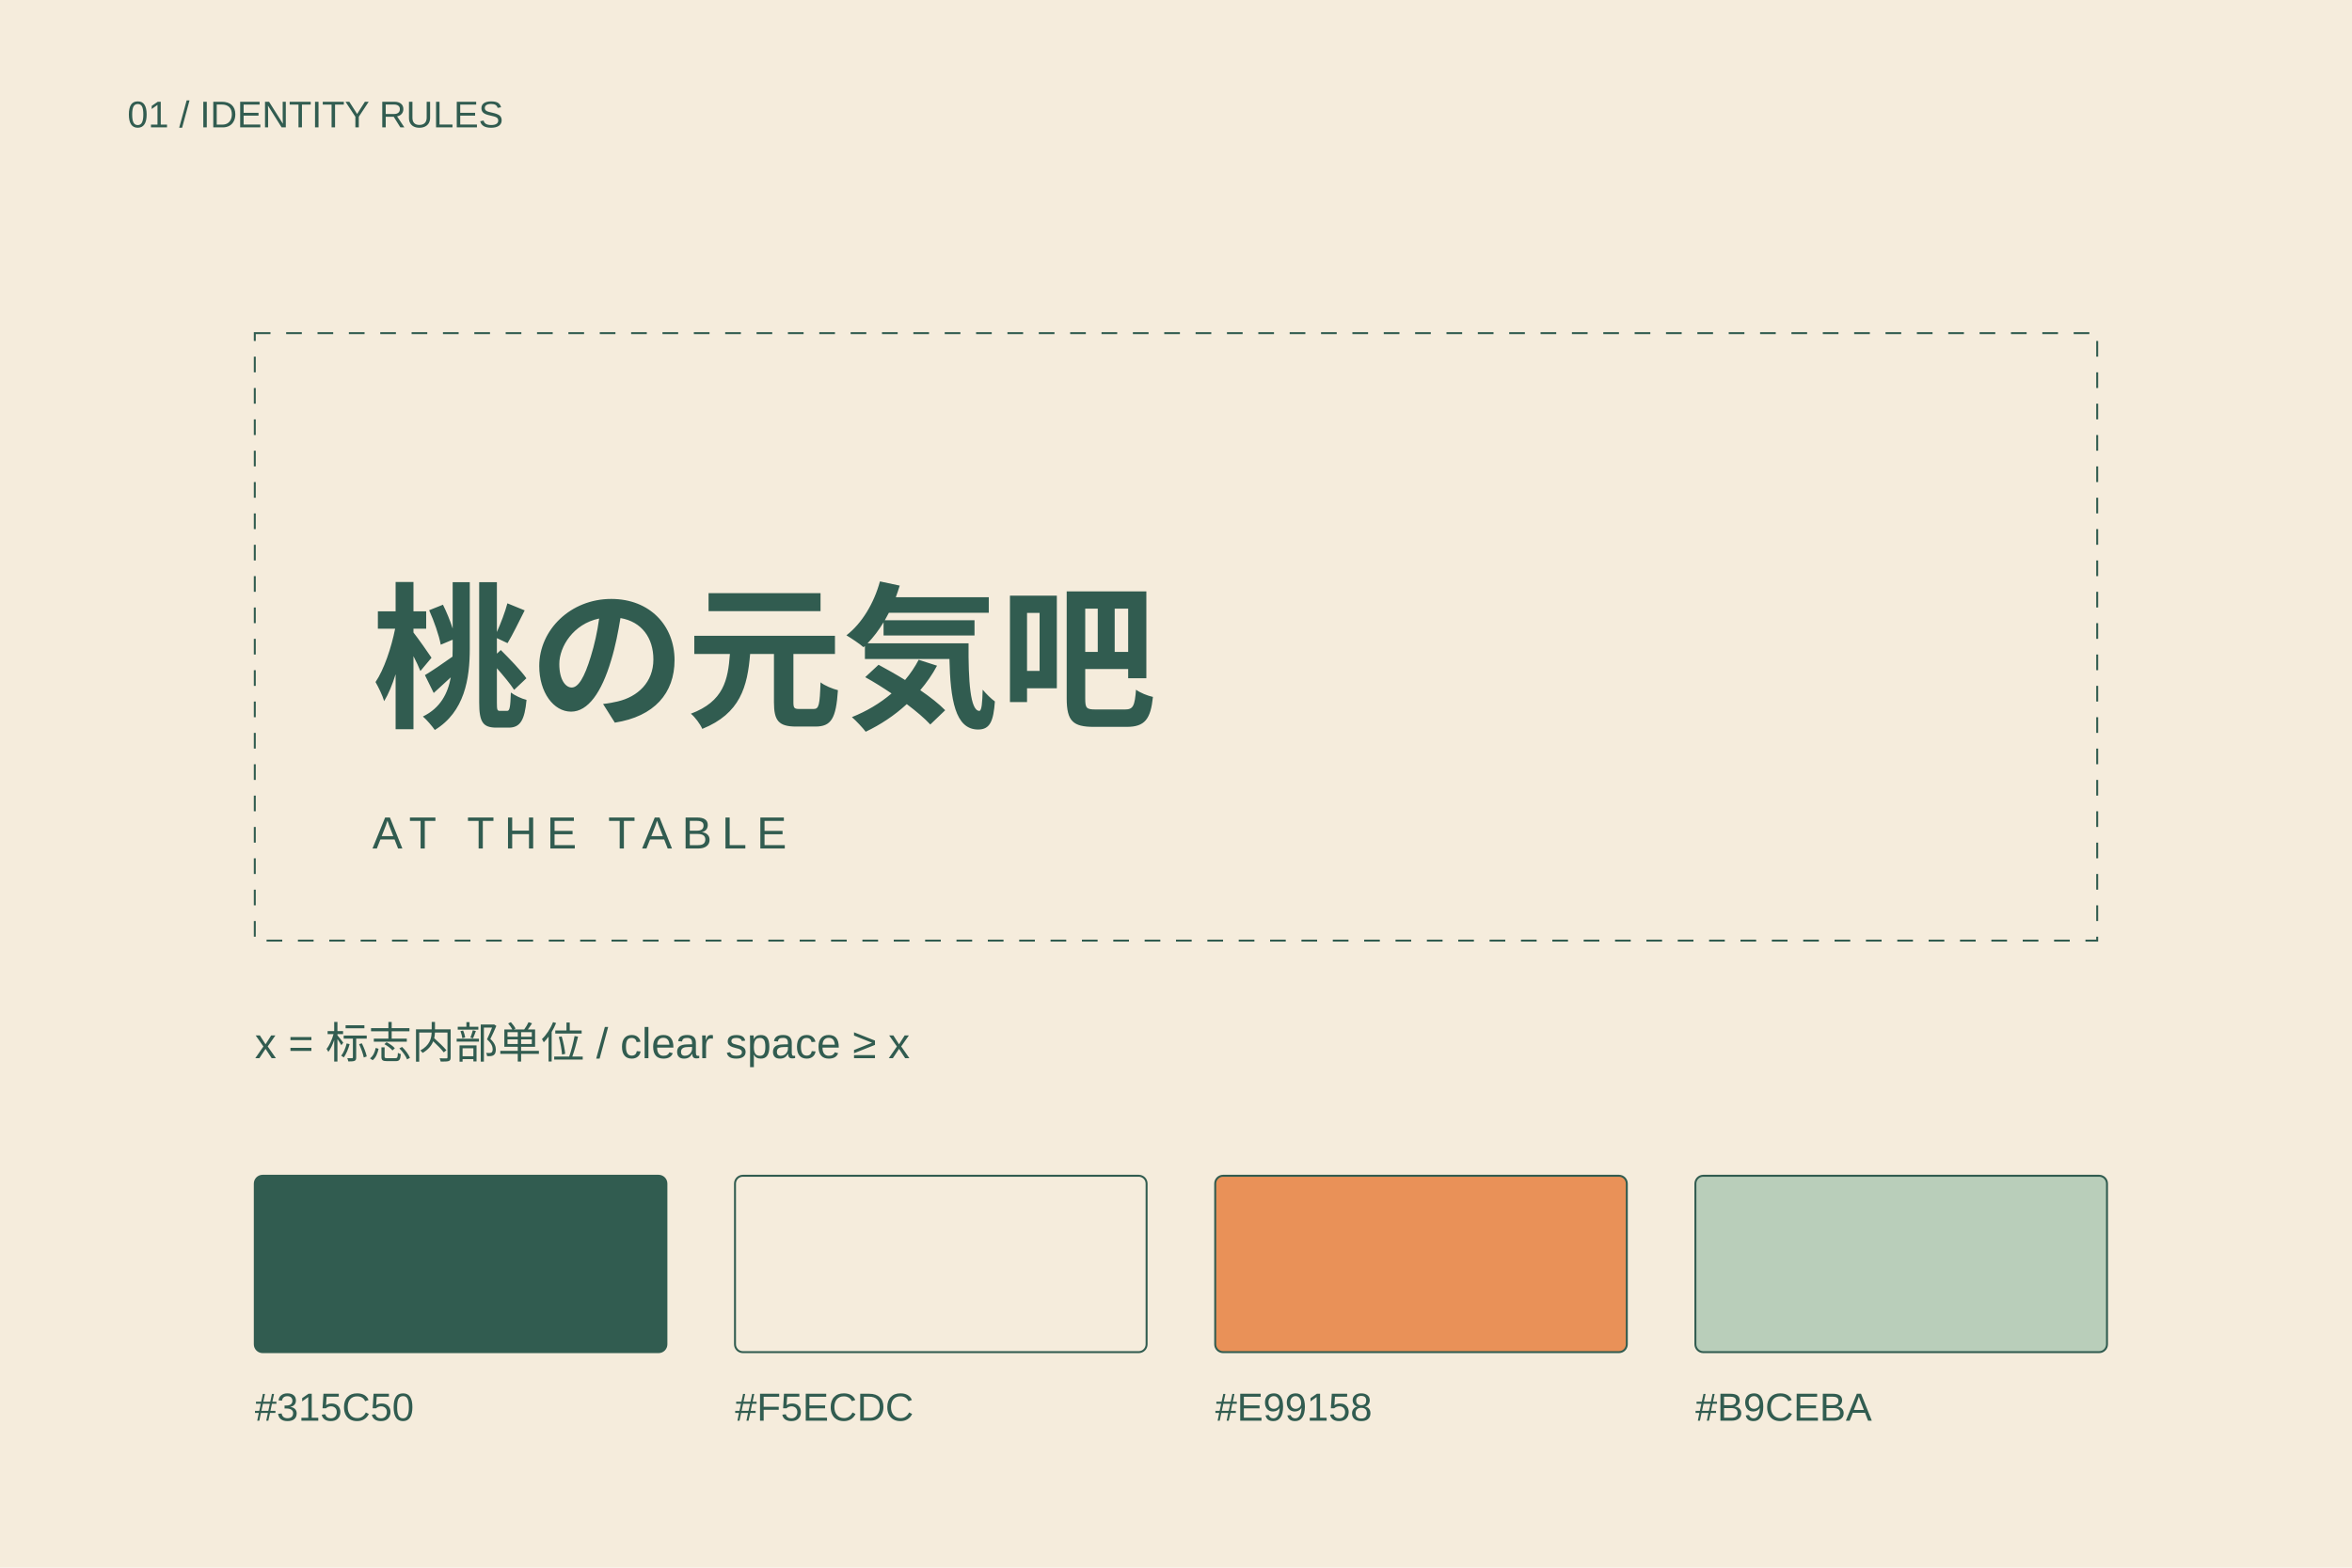
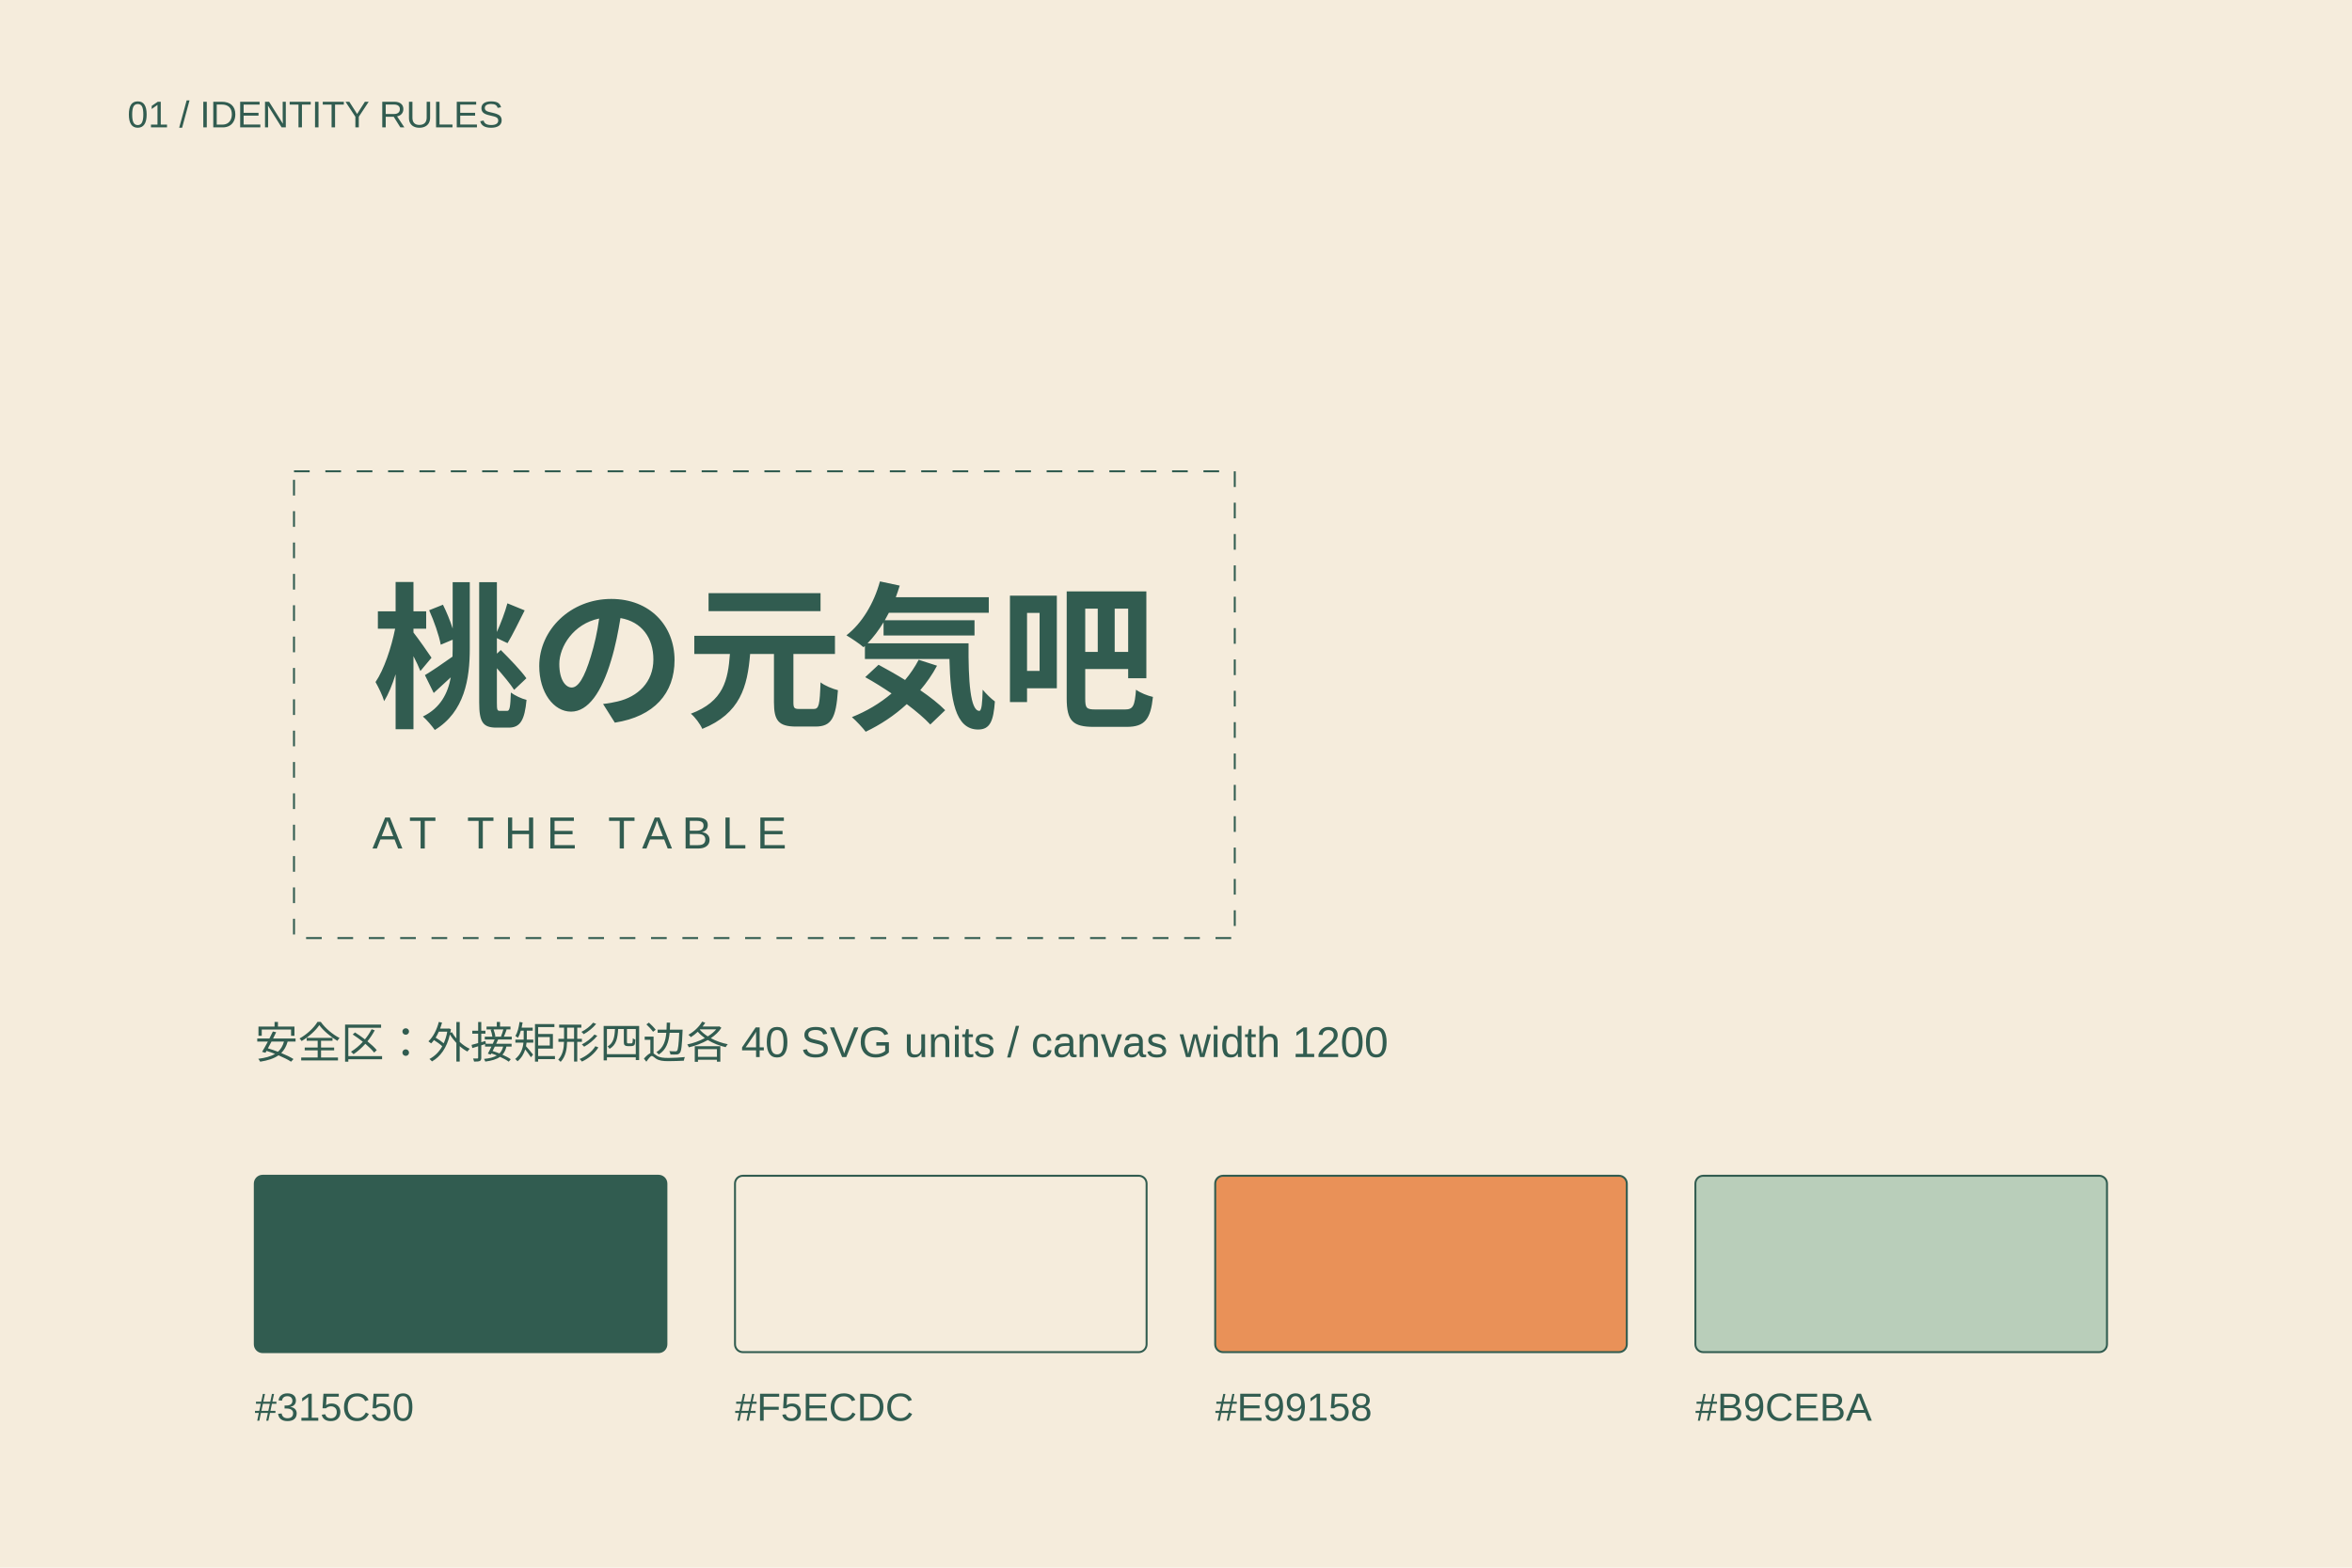
<svg xmlns="http://www.w3.org/2000/svg" viewBox="0 0 1200 800">
  <rect width="1200" height="800" fill="#f5ecdc" />
  <g font-family="Microsoft YaHei, Arial, sans-serif">
    <text x="65" y="65" font-size="19" fill="#315c50" font-weight="400">01 / IDENTITY RULES</text>
-     <rect x="130" y="170" width="940" height="310" fill="none" stroke="#315c50" stroke-dasharray="8 8" />
+     <rect x="150" y="240.505" width="479.985" height="238.191" fill="none" stroke="#315c50" stroke-dasharray="8 8" />
    <text x="190" y="365" font-size="80" fill="#315c50" font-weight="700">桃の元気吧</text>
    <text x="190" y="433" font-size="23" fill="#315c50" font-weight="500" letter-spacing="5">AT THE TABLE</text>
-     <text x="130" y="540" font-size="22" fill="#315c50" font-weight="400">x = 标志内部单位 / clear space ≥ x</text>
+     <text x="130" y="540" font-size="22" fill="#315c50" font-weight="400">安全区：外接矩形四边各 40 SVG units / canvas width 1200</text>
    <rect x="130" y="600" width="210" height="90" rx="4" fill="#315c50" stroke="#315c50" stroke-width="1" />
    <text x="130" y="725" font-size="20" fill="#315c50" font-weight="400">#315C50</text>
    <rect x="375" y="600" width="210" height="90" rx="4" fill="#f5ecdc" stroke="#315c50" stroke-width="1" />
    <text x="375" y="725" font-size="20" fill="#315c50" font-weight="400">#F5ECDC</text>
    <rect x="620" y="600" width="210" height="90" rx="4" fill="#e99158" stroke="#315c50" stroke-width="1" />
    <text x="620" y="725" font-size="20" fill="#315c50" font-weight="400">#E99158</text>
    <rect x="865" y="600" width="210" height="90" rx="4" fill="#b9ceba" stroke="#315c50" stroke-width="1" />
    <text x="865" y="725" font-size="20" fill="#315c50" font-weight="400">#B9CEBA</text>
  </g>
</svg>
